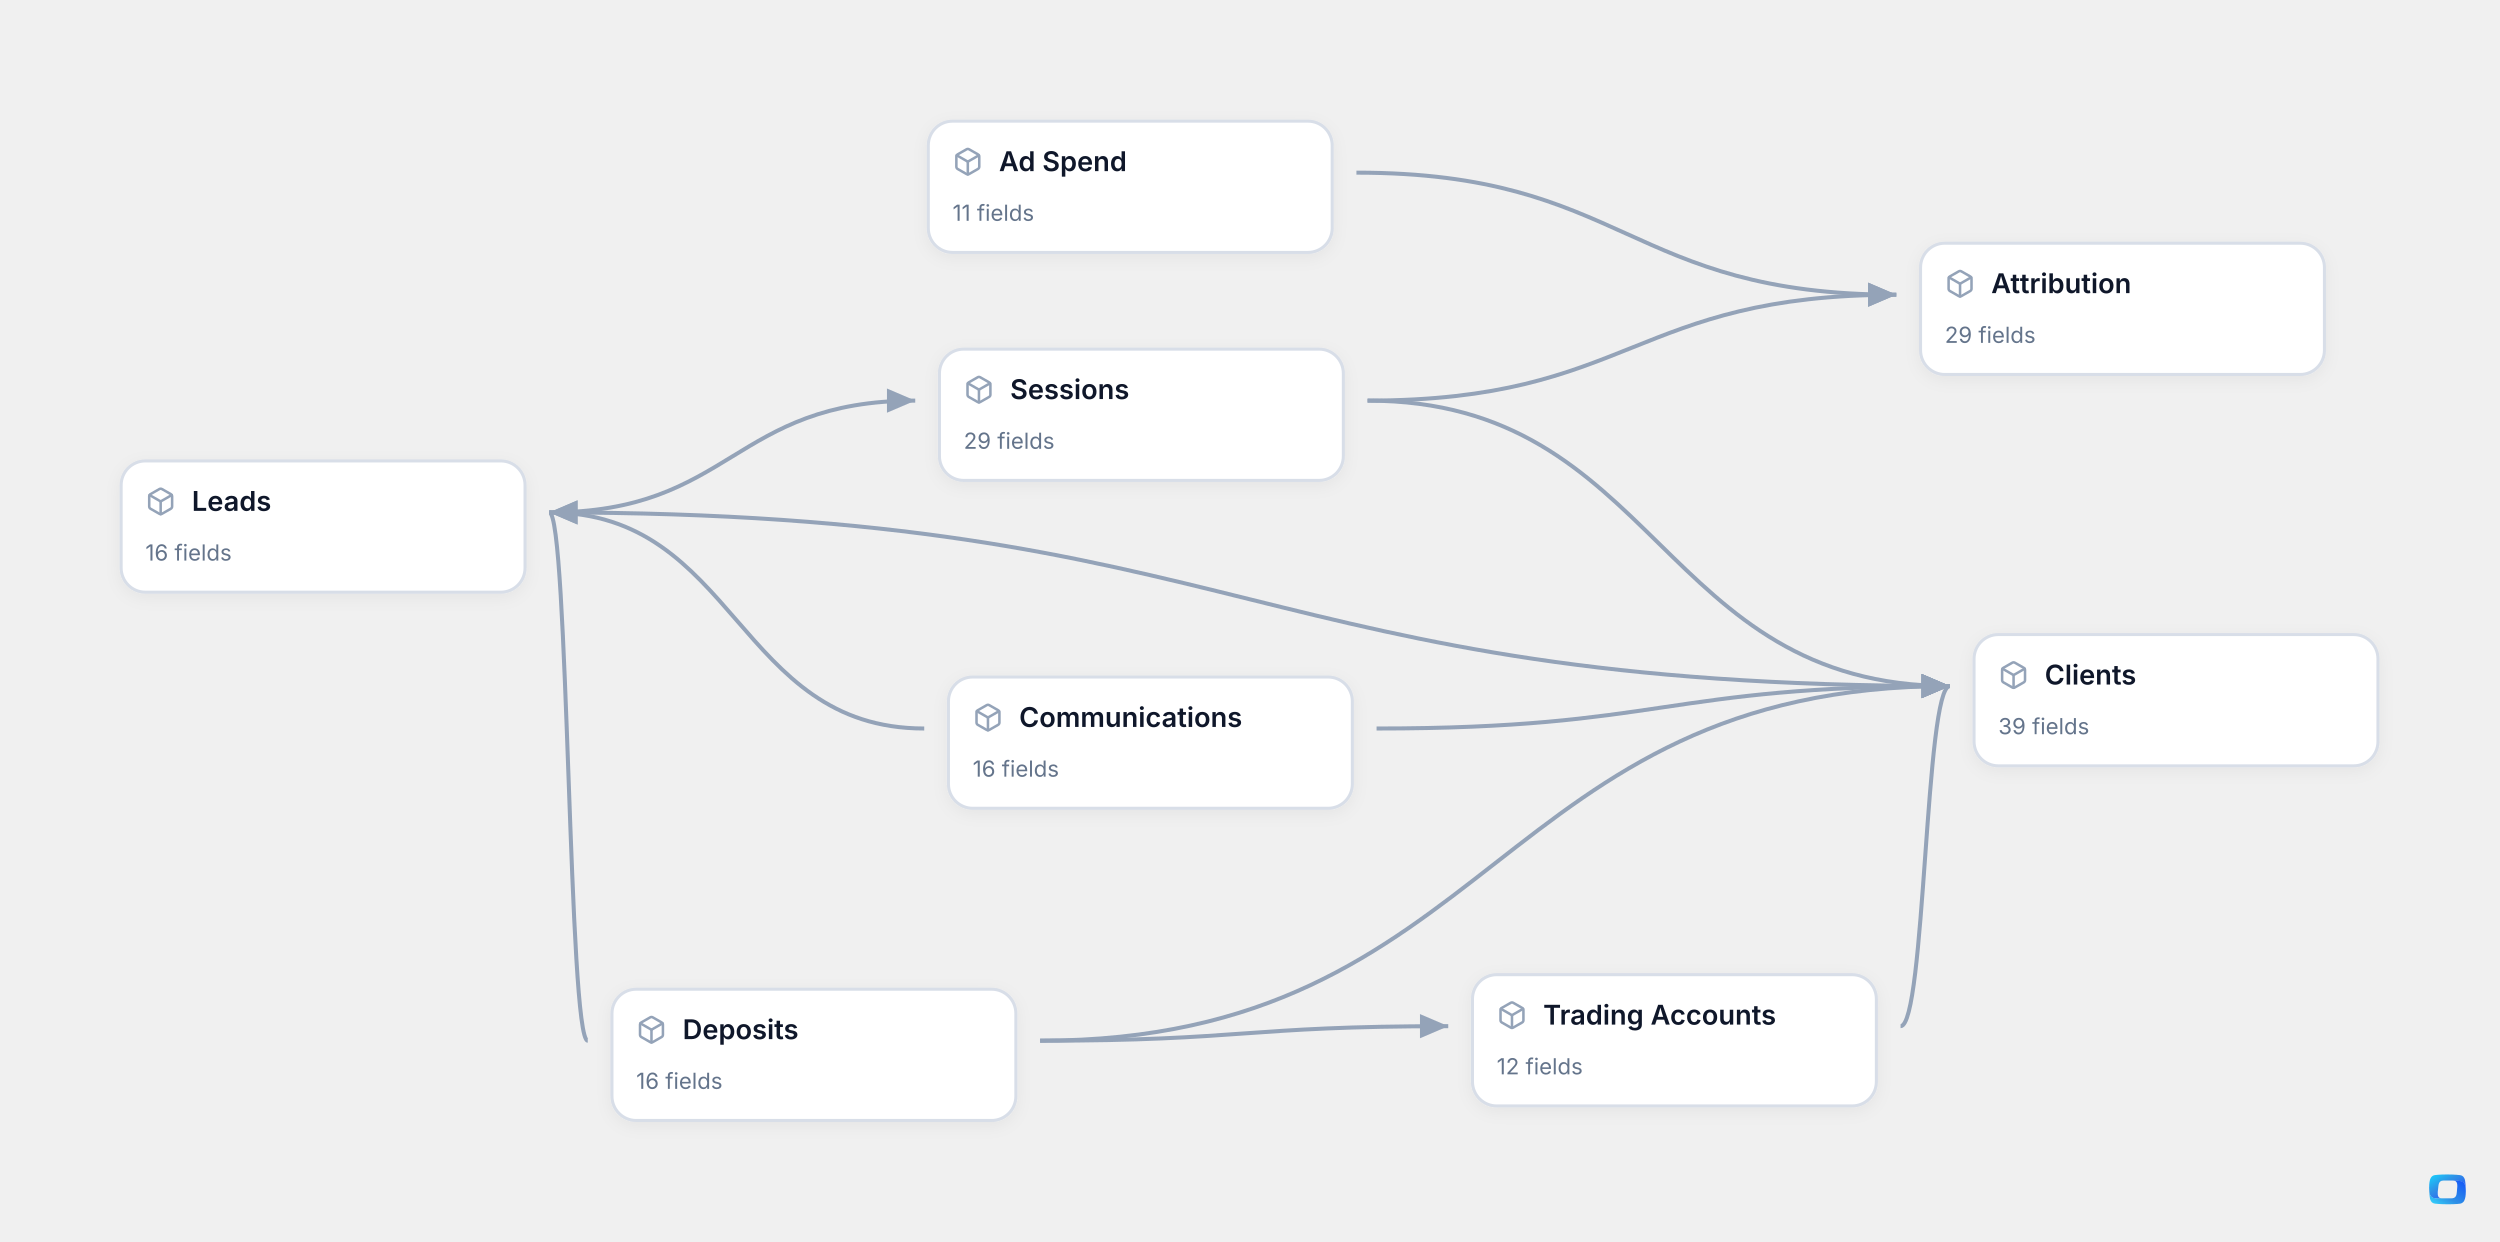
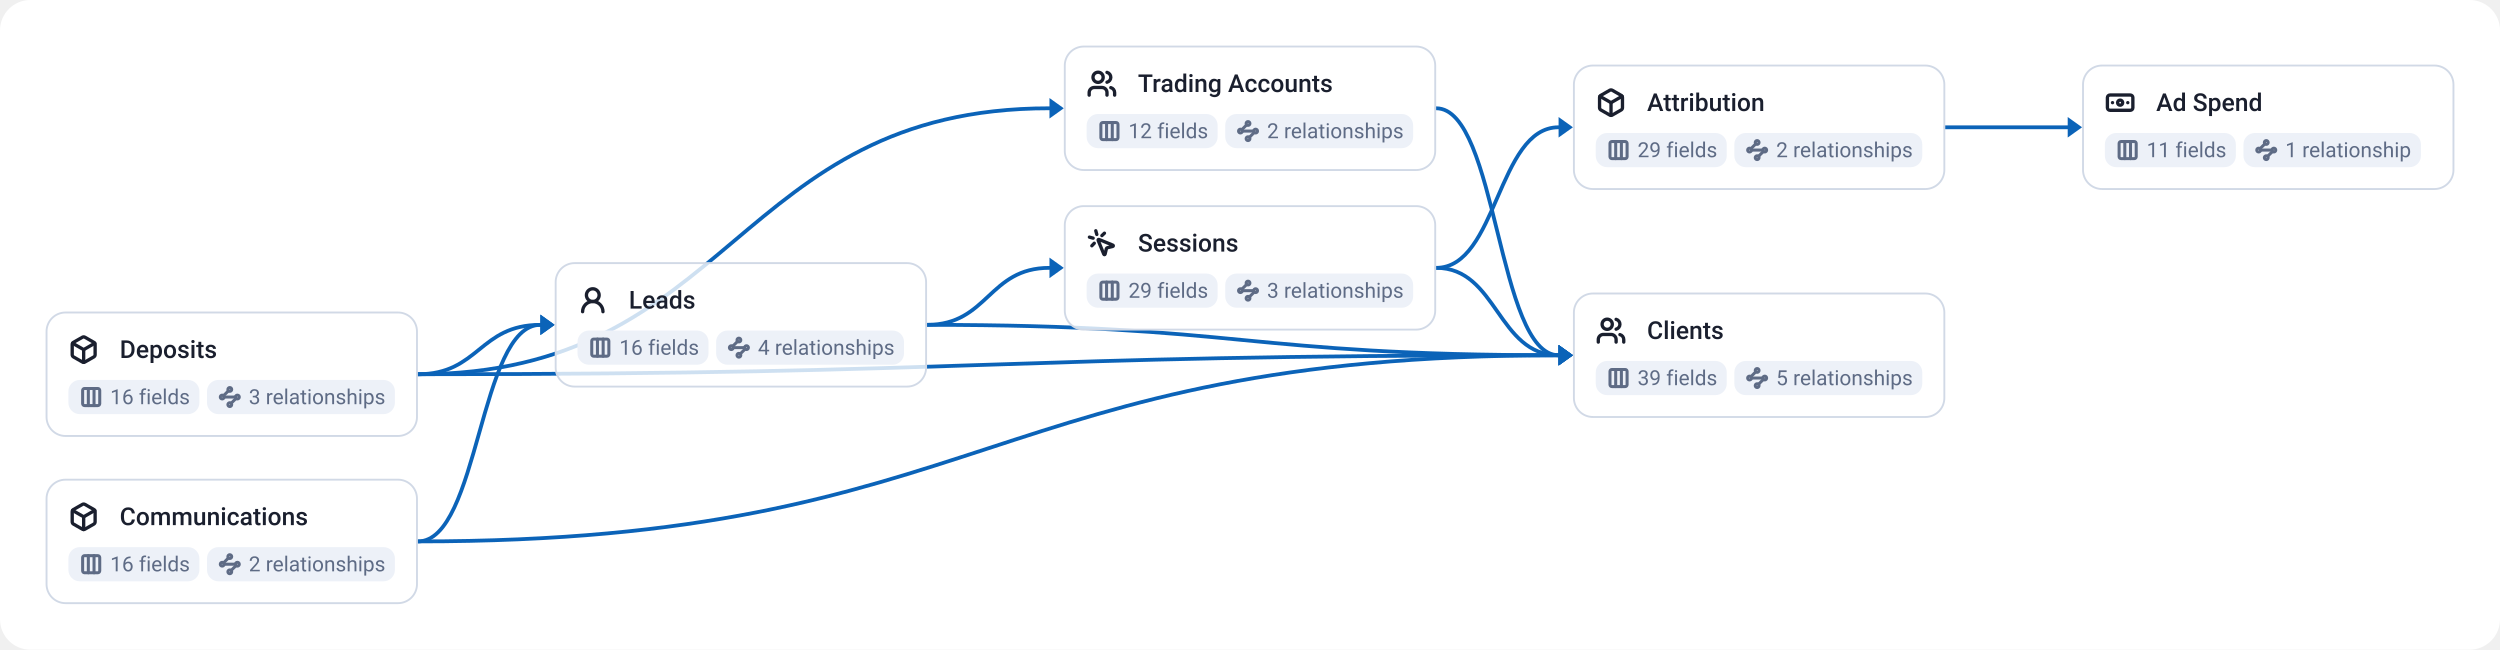
- <svg xmlns="http://www.w3.org/2000/svg" width="1238" height="615" viewBox="0 0 1238 615">
-   <defs>
-     <filter id="card-shadow" x="-20%" y="-20%" width="140%" height="140%">
-       <feDropShadow dx="0" dy="2" stdDeviation="4" flood-color="#0f172a" flood-opacity="0.05" />
-     </filter>
-     <filter id="label-shadow" x="-20%" y="-20%" width="140%" height="140%">
-       <feDropShadow dx="0" dy="1" stdDeviation="2" flood-color="#0f172a" flood-opacity="0.06" />
-     </filter>
-     <marker id="arr-end-0" markerWidth="9" markerHeight="9" refX="7" refY="3" orient="auto" markerUnits="strokeWidth">
-       <path d="M0,0 L7,3 L0,6 z" fill="rgb(148, 163, 184)" />
-     </marker>
-     <marker id="arr-start-0" markerWidth="9" markerHeight="9" refX="0" refY="3" orient="auto" markerUnits="strokeWidth">
-       <path d="M7,0 L0,3 L7,6 z" fill="rgb(148, 163, 184)" />
-     </marker>
-   </defs>
-   <g transform="translate(-38.2,296.68)">
-     <path d="M709.898,-211.183 C843.578,-211.183 843.578,-150.735 977.259,-150.735" fill="none" stroke="rgb(148, 163, 184)" stroke-width="2" marker-end="url(#arr-end-0)" />
-     <path d="M719.879,64.078 C861.821,64.078 861.821,43.057 1003.764,43.057" fill="none" stroke="rgb(148, 163, 184)" stroke-width="2" marker-end="url(#arr-end-0)" />
-     <path d="M495.878,64.078 C403.04,64.078 403.04,-42.926 310.201,-42.926" fill="none" stroke="rgb(148, 163, 184)" stroke-width="2" marker-end="url(#arr-end-0)" />
-     <path d="M553.255,218.678 C778.509,218.678 778.509,43.057 1003.764,43.057" fill="none" stroke="rgb(148, 163, 184)" stroke-width="2" marker-end="url(#arr-end-0)" />
-     <path d="M329.255,218.678 C319.728,218.678 319.728,-42.926 310.201,-42.926" fill="none" stroke="rgb(148, 163, 184)" stroke-width="2" marker-end="url(#arr-end-0)" />
-     <path d="M553.255,218.678 C654.311,218.678 654.311,211.48 755.367,211.48" fill="none" stroke="rgb(148, 163, 184)" stroke-width="2" marker-end="url(#arr-end-0)" />
-     <path d="M310.201,-42.926 C656.982,-42.926 656.982,43.057 1003.764,43.057" fill="none" stroke="rgb(148, 163, 184)" stroke-width="2" marker-end="url(#arr-end-0)" />
-     <path d="M310.201,-42.926 C400.81,-42.926 400.81,-98.293 491.42,-98.293" fill="none" stroke="rgb(148, 163, 184)" stroke-width="2" marker-end="url(#arr-end-0)" />
-     <path d="M715.42,-98.293 C846.339,-98.293 846.339,-150.735 977.259,-150.735" fill="none" stroke="rgb(148, 163, 184)" stroke-width="2" marker-end="url(#arr-end-0)" />
-     <path d="M715.42,-98.293 C859.592,-98.293 859.592,43.057 1003.764,43.057" fill="none" stroke="rgb(148, 163, 184)" stroke-width="2" marker-end="url(#arr-end-0)" />
-     <path d="M979.367,211.48 C991.566,211.48 991.566,43.057 1003.764,43.057" fill="none" stroke="rgb(148, 163, 184)" stroke-width="2" marker-end="url(#arr-end-0)" />
-     <g transform="translate(497.9,-236.68)">
-       <rect x="0" y="0" width="200" height="65" rx="12" fill="#ffffff" stroke="#d8dee8" stroke-width="1.5" filter="url(#card-shadow)" />
-       <g transform="translate(12,12.5) scale(0.63)" fill="none" stroke="#94a3b8" stroke-width="2" stroke-linecap="round" stroke-linejoin="round">
-         <path d="M21 8a2 2 0 0 0-1-1.73l-7-4a2 2 0 0 0-2 0l-7 4A2 2 0 0 0 3 8v8a2 2 0 0 0 1 1.73l7 4a2 2 0 0 0 2 0l7-4A2 2 0 0 0 21 16Z" />
-         <path d="m3.3 7 8.7 5 8.7-5" />
-         <path d="M12 22V12" />
-       </g>
-       <text x="35" y="24.73" font-family="-apple-system, BlinkMacSystemFont, 'Segoe UI', Inter, system-ui, sans-serif" font-size="13.5" font-weight="600" fill="#0f172a">Ad Spend</text>
-       <text x="12" y="49.35" font-family="-apple-system, BlinkMacSystemFont, 'Segoe UI', Inter, system-ui, sans-serif" font-size="11" fill="#64748b">11 fields</text>
-     </g>
-     <g transform="translate(989.26,-176.24)">
-       <rect x="0" y="0" width="200" height="65" rx="12" fill="#ffffff" stroke="#d8dee8" stroke-width="1.5" filter="url(#card-shadow)" />
-       <g transform="translate(12,12.5) scale(0.63)" fill="none" stroke="#94a3b8" stroke-width="2" stroke-linecap="round" stroke-linejoin="round">
-         <path d="M21 8a2 2 0 0 0-1-1.73l-7-4a2 2 0 0 0-2 0l-7 4A2 2 0 0 0 3 8v8a2 2 0 0 0 1 1.73l7 4a2 2 0 0 0 2 0l7-4A2 2 0 0 0 21 16Z" />
-         <path d="m3.3 7 8.7 5 8.7-5" />
-         <path d="M12 22V12" />
-       </g>
-       <text x="35" y="24.73" font-family="-apple-system, BlinkMacSystemFont, 'Segoe UI', Inter, system-ui, sans-serif" font-size="13.5" font-weight="600" fill="#0f172a">Attribution</text>
-       <text x="12" y="49.35" font-family="-apple-system, BlinkMacSystemFont, 'Segoe UI', Inter, system-ui, sans-serif" font-size="11" fill="#64748b">29 fields</text>
-     </g>
-     <g transform="translate(1015.76,17.56)">
-       <rect x="0" y="0" width="200" height="65" rx="12" fill="#ffffff" stroke="#d8dee8" stroke-width="1.5" filter="url(#card-shadow)" />
-       <g transform="translate(12,12.5) scale(0.63)" fill="none" stroke="#94a3b8" stroke-width="2" stroke-linecap="round" stroke-linejoin="round">
-         <path d="M21 8a2 2 0 0 0-1-1.73l-7-4a2 2 0 0 0-2 0l-7 4A2 2 0 0 0 3 8v8a2 2 0 0 0 1 1.73l7 4a2 2 0 0 0 2 0l7-4A2 2 0 0 0 21 16Z" />
-         <path d="m3.3 7 8.7 5 8.7-5" />
-         <path d="M12 22V12" />
-       </g>
-       <text x="35" y="24.73" font-family="-apple-system, BlinkMacSystemFont, 'Segoe UI', Inter, system-ui, sans-serif" font-size="13.5" font-weight="600" fill="#0f172a">Clients</text>
-       <text x="12" y="49.35" font-family="-apple-system, BlinkMacSystemFont, 'Segoe UI', Inter, system-ui, sans-serif" font-size="11" fill="#64748b">39 fields</text>
-     </g>
-     <g transform="translate(507.88,38.58)">
-       <rect x="0" y="0" width="200" height="65" rx="12" fill="#ffffff" stroke="#d8dee8" stroke-width="1.5" filter="url(#card-shadow)" />
-       <g transform="translate(12,12.5) scale(0.63)" fill="none" stroke="#94a3b8" stroke-width="2" stroke-linecap="round" stroke-linejoin="round">
-         <path d="M21 8a2 2 0 0 0-1-1.73l-7-4a2 2 0 0 0-2 0l-7 4A2 2 0 0 0 3 8v8a2 2 0 0 0 1 1.73l7 4a2 2 0 0 0 2 0l7-4A2 2 0 0 0 21 16Z" />
-         <path d="m3.3 7 8.7 5 8.7-5" />
-         <path d="M12 22V12" />
-       </g>
-       <text x="35" y="24.73" font-family="-apple-system, BlinkMacSystemFont, 'Segoe UI', Inter, system-ui, sans-serif" font-size="13.5" font-weight="600" fill="#0f172a">Communications</text>
-       <text x="12" y="49.35" font-family="-apple-system, BlinkMacSystemFont, 'Segoe UI', Inter, system-ui, sans-serif" font-size="11" fill="#64748b">16 fields</text>
-     </g>
-     <g transform="translate(341.25,193.18)">
-       <rect x="0" y="0" width="200" height="65" rx="12" fill="#ffffff" stroke="#d8dee8" stroke-width="1.5" filter="url(#card-shadow)" />
-       <g transform="translate(12,12.5) scale(0.63)" fill="none" stroke="#94a3b8" stroke-width="2" stroke-linecap="round" stroke-linejoin="round">
-         <path d="M21 8a2 2 0 0 0-1-1.73l-7-4a2 2 0 0 0-2 0l-7 4A2 2 0 0 0 3 8v8a2 2 0 0 0 1 1.73l7 4a2 2 0 0 0 2 0l7-4A2 2 0 0 0 21 16Z" />
-         <path d="m3.3 7 8.7 5 8.7-5" />
-         <path d="M12 22V12" />
-       </g>
-       <text x="35" y="24.73" font-family="-apple-system, BlinkMacSystemFont, 'Segoe UI', Inter, system-ui, sans-serif" font-size="13.5" font-weight="600" fill="#0f172a">Deposits</text>
-       <text x="12" y="49.35" font-family="-apple-system, BlinkMacSystemFont, 'Segoe UI', Inter, system-ui, sans-serif" font-size="11" fill="#64748b">16 fields</text>
-     </g>
-     <g transform="translate(98.2,-68.43)">
-       <rect x="0" y="0" width="200" height="65" rx="12" fill="#ffffff" stroke="#d8dee8" stroke-width="1.5" filter="url(#card-shadow)" />
-       <g transform="translate(12,12.5) scale(0.63)" fill="none" stroke="#94a3b8" stroke-width="2" stroke-linecap="round" stroke-linejoin="round">
-         <path d="M21 8a2 2 0 0 0-1-1.73l-7-4a2 2 0 0 0-2 0l-7 4A2 2 0 0 0 3 8v8a2 2 0 0 0 1 1.73l7 4a2 2 0 0 0 2 0l7-4A2 2 0 0 0 21 16Z" />
-         <path d="m3.3 7 8.7 5 8.7-5" />
-         <path d="M12 22V12" />
-       </g>
-       <text x="35" y="24.73" font-family="-apple-system, BlinkMacSystemFont, 'Segoe UI', Inter, system-ui, sans-serif" font-size="13.5" font-weight="600" fill="#0f172a">Leads</text>
-       <text x="12" y="49.35" font-family="-apple-system, BlinkMacSystemFont, 'Segoe UI', Inter, system-ui, sans-serif" font-size="11" fill="#64748b">16 fields</text>
-     </g>
-     <g transform="translate(503.42,-123.79)">
-       <rect x="0" y="0" width="200" height="65" rx="12" fill="#ffffff" stroke="#d8dee8" stroke-width="1.5" filter="url(#card-shadow)" />
-       <g transform="translate(12,12.5) scale(0.63)" fill="none" stroke="#94a3b8" stroke-width="2" stroke-linecap="round" stroke-linejoin="round">
-         <path d="M21 8a2 2 0 0 0-1-1.73l-7-4a2 2 0 0 0-2 0l-7 4A2 2 0 0 0 3 8v8a2 2 0 0 0 1 1.73l7 4a2 2 0 0 0 2 0l7-4A2 2 0 0 0 21 16Z" />
-         <path d="m3.3 7 8.7 5 8.7-5" />
-         <path d="M12 22V12" />
-       </g>
-       <text x="35" y="24.73" font-family="-apple-system, BlinkMacSystemFont, 'Segoe UI', Inter, system-ui, sans-serif" font-size="13.5" font-weight="600" fill="#0f172a">Sessions</text>
-       <text x="12" y="49.35" font-family="-apple-system, BlinkMacSystemFont, 'Segoe UI', Inter, system-ui, sans-serif" font-size="11" fill="#64748b">29 fields</text>
-     </g>
-     <g transform="translate(767.37,185.98)">
-       <rect x="0" y="0" width="200" height="65" rx="12" fill="#ffffff" stroke="#d8dee8" stroke-width="1.5" filter="url(#card-shadow)" />
-       <g transform="translate(12,12.5) scale(0.63)" fill="none" stroke="#94a3b8" stroke-width="2" stroke-linecap="round" stroke-linejoin="round">
-         <path d="M21 8a2 2 0 0 0-1-1.73l-7-4a2 2 0 0 0-2 0l-7 4A2 2 0 0 0 3 8v8a2 2 0 0 0 1 1.73l7 4a2 2 0 0 0 2 0l7-4A2 2 0 0 0 21 16Z" />
-         <path d="m3.3 7 8.7 5 8.7-5" />
-         <path d="M12 22V12" />
-       </g>
-       <text x="35" y="24.73" font-family="-apple-system, BlinkMacSystemFont, 'Segoe UI', Inter, system-ui, sans-serif" font-size="13.5" font-weight="600" fill="#0f172a">Trading Accounts</text>
-       <text x="12" y="49.35" font-family="-apple-system, BlinkMacSystemFont, 'Segoe UI', Inter, system-ui, sans-serif" font-size="11" fill="#64748b">12 fields</text>
-     </g>
-   </g>
-   <g transform="translate(1200,577)" opacity="0.92">
-     <defs>
-       <linearGradient id="wmg0" x1="0" y1="0" x2="1" y2="1">
-         <stop stop-color="#05D2FF" />
-         <stop offset=".4" stop-color="#1E88E5" />
-         <stop offset="1" stop-color="#182FFF" />
-       </linearGradient>
-       <linearGradient id="wmg1" x1="0" y1="1" x2="1" y2="0">
-         <stop stop-color="#24D8FF" />
-         <stop offset=".4" stop-color="#1E88E5" />
-         <stop offset="1" stop-color="#0046F9" />
-       </linearGradient>
-     </defs>
-     <g transform="scale(0.046875)">
-       <path d="M421.311 119.85C435.258 133.807 440.996 157.327 440.996 157.327C440.996 157.327 449.53 204.69 449.53 268.995C449.53 177.972 418.65 162.348 311.314 162.348H212.327C157.38 162.348 161.097 217.57 157.38 243.85L152.865 283.556C150.697 325.33 157.951 351.215 200.811 351.215C111.444 351.215 61.806 365.847 61.806 239.866C61.806 182.846 70.404 157.327 70.404 157.327C70.404 157.327 76.142 133.807 90.118 119.85C104.095 105.877 124.809 104.475 124.809 104.475C124.809 104.475 167.579 98.037 252.066 98.037C336.554 98.037 384.285 104.475 384.285 104.475C384.285 104.475 407.321 105.877 421.311 119.85Z" fill="url(#wmg0)" />
-       <path d="M449.515 271.888C449.52 273.026 449.523 274.174 449.523 275.333C449.523 329.946 441.393 351.201 441.393 351.201C441.393 351.201 435.03 376.952 424.167 388.075C406.929 405.725 388.495 406.71 388.495 406.71C388.495 406.71 348.836 413.061 263.502 413.061C181.632 413.061 127.111 406.749 127.111 406.749C127.111 406.749 104.091 405.337 90.114 391.377C76.138 377.394 70.4 351.201 70.4 351.201C70.4 351.201 61.806 297.401 61.806 238.506C61.806 352.055 102.131 351.374 175.525 350.133C183.56 349.998 191.992 349.855 200.811 349.855H299.787C343.122 349.855 352.906 318.315 354.792 282.196L359.32 227.093C360.526 204.443 357.608 188.362 350.507 178.012C342.765 166.722 329.575 160.987 311.314 160.987C424.974 160.987 448.73 176.216 449.515 271.888Z" fill="url(#wmg1)" />
-     </g>
+ <svg xmlns="http://www.w3.org/2000/svg" width="1316" height="342" viewBox="0 0 1316 342" role="img" aria-labelledby="t">
+   <rect width="1316" height="342" rx="16" fill="#ffffff" />
+   <path d="M1024 67 C 1056.22 67, 1056.22 67, 1088.44 67" fill="none" stroke="#0b63b8" stroke-width="2" stroke-linecap="round" />
+   <path d="M1088.44 61.6L1096 67L1088.44 72.4Z" fill="#0b63b8" />
+   <path d="M220 285 C 520.22 285, 520.22 187, 820.44 187" fill="none" stroke="#0b63b8" stroke-width="2" stroke-linecap="round" />
+   <path d="M820.44 181.6L828 187L820.44 192.4Z" fill="#0b63b8" />
+   <path d="M220 285 C 252.22 285, 252.22 171, 284.44 171" fill="none" stroke="#0b63b8" stroke-width="2" stroke-linecap="round" />
+   <path d="M284.44 165.6L292 171L284.44 176.4Z" fill="#0b63b8" />
+   <path d="M220 197 C 520.22 197, 520.22 187, 820.44 187" fill="none" stroke="#0b63b8" stroke-width="2" stroke-linecap="round" />
+   <path d="M820.44 181.6L828 187L820.44 192.4Z" fill="#0b63b8" />
+   <path d="M220 197 C 252.22 197, 252.22 171, 284.44 171" fill="none" stroke="#0b63b8" stroke-width="2" stroke-linecap="round" />
+   <path d="M284.44 165.6L292 171L284.44 176.4Z" fill="#0b63b8" />
+   <path d="M220 197 C 386.22 197, 386.22 57, 552.44 57" fill="none" stroke="#0b63b8" stroke-width="2" stroke-linecap="round" />
+   <path d="M552.44 51.6L560 57L552.44 62.4Z" fill="#0b63b8" />
+   <path d="M488 171 C 654.22 171, 654.22 187, 820.44 187" fill="none" stroke="#0b63b8" stroke-width="2" stroke-linecap="round" />
+   <path d="M820.44 181.6L828 187L820.44 192.4Z" fill="#0b63b8" />
+   <path d="M488 171 C 520.22 171, 520.22 141, 552.44 141" fill="none" stroke="#0b63b8" stroke-width="2" stroke-linecap="round" />
+   <path d="M552.44 135.6L560 141L552.44 146.4Z" fill="#0b63b8" />
+   <path d="M756 141 C 788.22 141, 788.22 67, 820.44 67" fill="none" stroke="#0b63b8" stroke-width="2" stroke-linecap="round" />
+   <path d="M820.44 61.6L828 67L820.44 72.4Z" fill="#0b63b8" />
+   <path d="M756 141 C 788.22 141, 788.22 187, 820.44 187" fill="none" stroke="#0b63b8" stroke-width="2" stroke-linecap="round" />
+   <path d="M820.44 181.6L828 187L820.44 192.4Z" fill="#0b63b8" />
+   <path d="M756 57 C 788.22 57, 788.22 187, 820.44 187" fill="none" stroke="#0b63b8" stroke-width="2" stroke-linecap="round" />
+   <path d="M820.44 181.6L828 187L820.44 192.4Z" fill="#0b63b8" />
+   <g>
+     <rect x="1096.5" y="34.5" width="195" height="65" rx="10" fill="#ffffff" fill-opacity="0.8" stroke="#d1d9e6" stroke-width="1" />
+     <g transform="translate(1108 46) scale(0.67)" fill="none" stroke="#1a1f2e" stroke-width="2.63" stroke-linecap="round" stroke-linejoin="round" color="#1a1f2e">
+       <rect width="20" height="12" x="2" y="6" rx="2" />
+       <circle cx="12" cy="12" r="2" />
+       <path d="M6 12h.01M18 12h.01" />
+     </g>
+     <text x="1135" y="54" font-family="Roboto, -apple-system, BlinkMacSystemFont, 'Segoe UI', Helvetica, Arial, sans-serif" font-size="13" font-weight="500" fill="#1a1f2e" dominant-baseline="central" textLength="58.81" lengthAdjust="spacingAndGlyphs">Ad Spend</text>
+     <rect x="1108" y="70" width="68.96" height="18" rx="6" fill="#edf1f8" />
+     <g transform="translate(1114 73) scale(0.5)" fill="none" stroke="#5e6b85" stroke-width="3.2" stroke-linecap="round" stroke-linejoin="round" color="#5e6b85">
+       <rect width="18" height="18" x="3" y="3" rx="2" />
+       <path d="M9 3v18" />
+       <path d="M15 3v18" />
+     </g>
+     <text x="1130" y="79" font-family="Roboto, -apple-system, BlinkMacSystemFont, 'Segoe UI', Helvetica, Arial, sans-serif" font-size="11" fill="#5e6b85" dominant-baseline="central" textLength="40.96" lengthAdjust="spacingAndGlyphs">11 fields</text>
+     <rect x="1180.96" y="70" width="93.42" height="18" rx="6" fill="#edf1f8" />
+     <g transform="translate(1186.96 73) scale(0.5)" fill="none" stroke="#5e6b85" stroke-width="3.2" stroke-linecap="round" stroke-linejoin="round" color="#5e6b85">
+       <path d="m10.586 5.414-5.172 5.172" />
+       <path d="m18.586 13.414-5.172 5.172" />
+       <path d="M6 12h12" />
+       <circle cx="12" cy="20" r="2" />
+       <circle cx="12" cy="4" r="2" />
+       <circle cx="20" cy="12" r="2" />
+       <circle cx="4" cy="12" r="2" />
+     </g>
+     <text x="1202.96" y="79" font-family="Roboto, -apple-system, BlinkMacSystemFont, 'Segoe UI', Helvetica, Arial, sans-serif" font-size="11" fill="#5e6b85" dominant-baseline="central" textLength="65.42" lengthAdjust="spacingAndGlyphs">1 relationship</text>
+   </g>
+   <g>
+     <rect x="828.5" y="34.5" width="195" height="65" rx="10" fill="#ffffff" fill-opacity="0.8" stroke="#d1d9e6" stroke-width="1" />
+     <g transform="translate(840 46) scale(0.67)" fill="none" stroke="#1a1f2e" stroke-width="2.63" stroke-linecap="round" stroke-linejoin="round" color="#1a1f2e">
+       <path d="M21 8a2 2 0 0 0-1-1.73l-7-4a2 2 0 0 0-2 0l-7 4A2 2 0 0 0 3 8v8a2 2 0 0 0 1 1.73l7 4a2 2 0 0 0 2 0l7-4A2 2 0 0 0 21 16Z" />
+       <path d="m3.3 7 8.7 5 8.7-5" />
+       <path d="M12 22V12" />
+     </g>
+     <text x="867" y="54" font-family="Roboto, -apple-system, BlinkMacSystemFont, 'Segoe UI', Helvetica, Arial, sans-serif" font-size="13" font-weight="500" fill="#1a1f2e" dominant-baseline="central" textLength="60.28" lengthAdjust="spacingAndGlyphs">Attribution</text>
+     <rect x="840" y="70" width="68.96" height="18" rx="6" fill="#edf1f8" />
+     <g transform="translate(846 73) scale(0.5)" fill="none" stroke="#5e6b85" stroke-width="3.2" stroke-linecap="round" stroke-linejoin="round" color="#5e6b85">
+       <rect width="18" height="18" x="3" y="3" rx="2" />
+       <path d="M9 3v18" />
+       <path d="M15 3v18" />
+     </g>
+     <text x="862" y="79" font-family="Roboto, -apple-system, BlinkMacSystemFont, 'Segoe UI', Helvetica, Arial, sans-serif" font-size="11" fill="#5e6b85" dominant-baseline="central" textLength="40.96" lengthAdjust="spacingAndGlyphs">29 fields</text>
+     <rect x="912.96" y="70" width="98.92" height="18" rx="6" fill="#edf1f8" />
+     <g transform="translate(918.96 73) scale(0.5)" fill="none" stroke="#5e6b85" stroke-width="3.2" stroke-linecap="round" stroke-linejoin="round" color="#5e6b85">
+       <path d="m10.586 5.414-5.172 5.172" />
+       <path d="m18.586 13.414-5.172 5.172" />
+       <path d="M6 12h12" />
+       <circle cx="12" cy="20" r="2" />
+       <circle cx="12" cy="4" r="2" />
+       <circle cx="20" cy="12" r="2" />
+       <circle cx="4" cy="12" r="2" />
+     </g>
+     <text x="934.96" y="79" font-family="Roboto, -apple-system, BlinkMacSystemFont, 'Segoe UI', Helvetica, Arial, sans-serif" font-size="11" fill="#5e6b85" dominant-baseline="central" textLength="70.92" lengthAdjust="spacingAndGlyphs">2 relationships</text>
+   </g>
+   <g>
+     <rect x="828.5" y="154.5" width="195" height="65" rx="10" fill="#ffffff" fill-opacity="0.8" stroke="#d1d9e6" stroke-width="1" />
+     <g transform="translate(840 166) scale(0.67)" fill="none" stroke="#1a1f2e" stroke-width="2.63" stroke-linecap="round" stroke-linejoin="round" color="#1a1f2e">
+       <path d="M16 21v-2a4 4 0 0 0-4-4H6a4 4 0 0 0-4 4v2" />
+       <path d="M16 3.128a4 4 0 0 1 0 7.744" />
+       <path d="M22 21v-2a4 4 0 0 0-3-3.87" />
+       <circle cx="9" cy="7" r="4" />
+     </g>
+     <text x="867" y="174" font-family="Roboto, -apple-system, BlinkMacSystemFont, 'Segoe UI', Helvetica, Arial, sans-serif" font-size="13" font-weight="500" fill="#1a1f2e" dominant-baseline="central" textLength="40.92" lengthAdjust="spacingAndGlyphs">Clients</text>
+     <rect x="840" y="190" width="68.96" height="18" rx="6" fill="#edf1f8" />
+     <g transform="translate(846 193) scale(0.5)" fill="none" stroke="#5e6b85" stroke-width="3.2" stroke-linecap="round" stroke-linejoin="round" color="#5e6b85">
+       <rect width="18" height="18" x="3" y="3" rx="2" />
+       <path d="M9 3v18" />
+       <path d="M15 3v18" />
+     </g>
+     <text x="862" y="199" font-family="Roboto, -apple-system, BlinkMacSystemFont, 'Segoe UI', Helvetica, Arial, sans-serif" font-size="11" fill="#5e6b85" dominant-baseline="central" textLength="40.96" lengthAdjust="spacingAndGlyphs">39 fields</text>
+     <rect x="912.96" y="190" width="98.92" height="18" rx="6" fill="#edf1f8" />
+     <g transform="translate(918.96 193) scale(0.5)" fill="none" stroke="#5e6b85" stroke-width="3.2" stroke-linecap="round" stroke-linejoin="round" color="#5e6b85">
+       <path d="m10.586 5.414-5.172 5.172" />
+       <path d="m18.586 13.414-5.172 5.172" />
+       <path d="M6 12h12" />
+       <circle cx="12" cy="20" r="2" />
+       <circle cx="12" cy="4" r="2" />
+       <circle cx="20" cy="12" r="2" />
+       <circle cx="4" cy="12" r="2" />
+     </g>
+     <text x="934.96" y="199" font-family="Roboto, -apple-system, BlinkMacSystemFont, 'Segoe UI', Helvetica, Arial, sans-serif" font-size="11" fill="#5e6b85" dominant-baseline="central" textLength="70.92" lengthAdjust="spacingAndGlyphs">5 relationships</text>
+   </g>
+   <g>
+     <rect x="24.5" y="252.5" width="195" height="65" rx="10" fill="#ffffff" fill-opacity="0.8" stroke="#d1d9e6" stroke-width="1" />
+     <g transform="translate(36 264) scale(0.67)" fill="none" stroke="#1a1f2e" stroke-width="2.63" stroke-linecap="round" stroke-linejoin="round" color="#1a1f2e">
+       <path d="M21 8a2 2 0 0 0-1-1.73l-7-4a2 2 0 0 0-2 0l-7 4A2 2 0 0 0 3 8v8a2 2 0 0 0 1 1.73l7 4a2 2 0 0 0 2 0l7-4A2 2 0 0 0 21 16Z" />
+       <path d="m3.3 7 8.7 5 8.7-5" />
+       <path d="M12 22V12" />
+     </g>
+     <text x="63" y="272" font-family="Roboto, -apple-system, BlinkMacSystemFont, 'Segoe UI', Helvetica, Arial, sans-serif" font-size="13" font-weight="500" fill="#1a1f2e" dominant-baseline="central" textLength="99.7" lengthAdjust="spacingAndGlyphs">Communications</text>
+     <rect x="36" y="288" width="68.96" height="18" rx="6" fill="#edf1f8" />
+     <g transform="translate(42 291) scale(0.5)" fill="none" stroke="#5e6b85" stroke-width="3.2" stroke-linecap="round" stroke-linejoin="round" color="#5e6b85">
+       <rect width="18" height="18" x="3" y="3" rx="2" />
+       <path d="M9 3v18" />
+       <path d="M15 3v18" />
+     </g>
+     <text x="58" y="297" font-family="Roboto, -apple-system, BlinkMacSystemFont, 'Segoe UI', Helvetica, Arial, sans-serif" font-size="11" fill="#5e6b85" dominant-baseline="central" textLength="40.96" lengthAdjust="spacingAndGlyphs">16 fields</text>
+     <rect x="108.96" y="288" width="98.92" height="18" rx="6" fill="#edf1f8" />
+     <g transform="translate(114.96 291) scale(0.5)" fill="none" stroke="#5e6b85" stroke-width="3.2" stroke-linecap="round" stroke-linejoin="round" color="#5e6b85">
+       <path d="m10.586 5.414-5.172 5.172" />
+       <path d="m18.586 13.414-5.172 5.172" />
+       <path d="M6 12h12" />
+       <circle cx="12" cy="20" r="2" />
+       <circle cx="12" cy="4" r="2" />
+       <circle cx="20" cy="12" r="2" />
+       <circle cx="4" cy="12" r="2" />
+     </g>
+     <text x="130.96" y="297" font-family="Roboto, -apple-system, BlinkMacSystemFont, 'Segoe UI', Helvetica, Arial, sans-serif" font-size="11" fill="#5e6b85" dominant-baseline="central" textLength="70.92" lengthAdjust="spacingAndGlyphs">2 relationships</text>
+   </g>
+   <g>
+     <rect x="24.5" y="164.5" width="195" height="65" rx="10" fill="#ffffff" fill-opacity="0.8" stroke="#d1d9e6" stroke-width="1" />
+     <g transform="translate(36 176) scale(0.67)" fill="none" stroke="#1a1f2e" stroke-width="2.63" stroke-linecap="round" stroke-linejoin="round" color="#1a1f2e">
+       <path d="M21 8a2 2 0 0 0-1-1.73l-7-4a2 2 0 0 0-2 0l-7 4A2 2 0 0 0 3 8v8a2 2 0 0 0 1 1.73l7 4a2 2 0 0 0 2 0l7-4A2 2 0 0 0 21 16Z" />
+       <path d="m3.3 7 8.7 5 8.7-5" />
+       <path d="M12 22V12" />
+     </g>
+     <text x="63" y="184" font-family="Roboto, -apple-system, BlinkMacSystemFont, 'Segoe UI', Helvetica, Arial, sans-serif" font-size="13" font-weight="500" fill="#1a1f2e" dominant-baseline="central" textLength="52.09" lengthAdjust="spacingAndGlyphs">Deposits</text>
+     <rect x="36" y="200" width="68.96" height="18" rx="6" fill="#edf1f8" />
+     <g transform="translate(42 203) scale(0.5)" fill="none" stroke="#5e6b85" stroke-width="3.2" stroke-linecap="round" stroke-linejoin="round" color="#5e6b85">
+       <rect width="18" height="18" x="3" y="3" rx="2" />
+       <path d="M9 3v18" />
+       <path d="M15 3v18" />
+     </g>
+     <text x="58" y="209" font-family="Roboto, -apple-system, BlinkMacSystemFont, 'Segoe UI', Helvetica, Arial, sans-serif" font-size="11" fill="#5e6b85" dominant-baseline="central" textLength="40.96" lengthAdjust="spacingAndGlyphs">16 fields</text>
+     <rect x="108.96" y="200" width="98.92" height="18" rx="6" fill="#edf1f8" />
+     <g transform="translate(114.96 203) scale(0.5)" fill="none" stroke="#5e6b85" stroke-width="3.2" stroke-linecap="round" stroke-linejoin="round" color="#5e6b85">
+       <path d="m10.586 5.414-5.172 5.172" />
+       <path d="m18.586 13.414-5.172 5.172" />
+       <path d="M6 12h12" />
+       <circle cx="12" cy="20" r="2" />
+       <circle cx="12" cy="4" r="2" />
+       <circle cx="20" cy="12" r="2" />
+       <circle cx="4" cy="12" r="2" />
+     </g>
+     <text x="130.96" y="209" font-family="Roboto, -apple-system, BlinkMacSystemFont, 'Segoe UI', Helvetica, Arial, sans-serif" font-size="11" fill="#5e6b85" dominant-baseline="central" textLength="70.92" lengthAdjust="spacingAndGlyphs">3 relationships</text>
+   </g>
+   <g>
+     <rect x="292.5" y="138.5" width="195" height="65" rx="10" fill="#ffffff" fill-opacity="0.8" stroke="#d1d9e6" stroke-width="1" />
+     <g transform="translate(304 150) scale(0.67)" fill="none" stroke="#1a1f2e" stroke-width="2.63" stroke-linecap="round" stroke-linejoin="round" color="#1a1f2e">
+       <circle cx="12" cy="8" r="5" />
+       <path d="M20 21a8 8 0 0 0-16 0" />
+     </g>
+     <text x="331" y="158" font-family="Roboto, -apple-system, BlinkMacSystemFont, 'Segoe UI', Helvetica, Arial, sans-serif" font-size="13" font-weight="500" fill="#1a1f2e" dominant-baseline="central" textLength="36.47" lengthAdjust="spacingAndGlyphs">Leads</text>
+     <rect x="304" y="174" width="68.96" height="18" rx="6" fill="#edf1f8" />
+     <g transform="translate(310 177) scale(0.5)" fill="none" stroke="#5e6b85" stroke-width="3.2" stroke-linecap="round" stroke-linejoin="round" color="#5e6b85">
+       <rect width="18" height="18" x="3" y="3" rx="2" />
+       <path d="M9 3v18" />
+       <path d="M15 3v18" />
+     </g>
+     <text x="326" y="183" font-family="Roboto, -apple-system, BlinkMacSystemFont, 'Segoe UI', Helvetica, Arial, sans-serif" font-size="11" fill="#5e6b85" dominant-baseline="central" textLength="40.96" lengthAdjust="spacingAndGlyphs">16 fields</text>
+     <rect x="376.96" y="174" width="98.92" height="18" rx="6" fill="#edf1f8" />
+     <g transform="translate(382.96 177) scale(0.5)" fill="none" stroke="#5e6b85" stroke-width="3.2" stroke-linecap="round" stroke-linejoin="round" color="#5e6b85">
+       <path d="m10.586 5.414-5.172 5.172" />
+       <path d="m18.586 13.414-5.172 5.172" />
+       <path d="M6 12h12" />
+       <circle cx="12" cy="20" r="2" />
+       <circle cx="12" cy="4" r="2" />
+       <circle cx="20" cy="12" r="2" />
+       <circle cx="4" cy="12" r="2" />
+     </g>
+     <text x="398.96" y="183" font-family="Roboto, -apple-system, BlinkMacSystemFont, 'Segoe UI', Helvetica, Arial, sans-serif" font-size="11" fill="#5e6b85" dominant-baseline="central" textLength="70.92" lengthAdjust="spacingAndGlyphs">4 relationships</text>
+   </g>
+   <g>
+     <rect x="560.5" y="108.5" width="195" height="65" rx="10" fill="#ffffff" fill-opacity="0.8" stroke="#d1d9e6" stroke-width="1" />
+     <g transform="translate(572 120) scale(0.67)" fill="none" stroke="#1a1f2e" stroke-width="2.63" stroke-linecap="round" stroke-linejoin="round" color="#1a1f2e">
+       <path d="M14 4.1 12 6" />
+       <path d="m5.1 8-2.9-.8" />
+       <path d="m6 12-1.9 2" />
+       <path d="M7.2 2.2 8 5.1" />
+       <path d="M9.037 9.69a.498.498 0 0 1 .653-.653l11 4.5a.5.5 0 0 1-.074.949l-4.349 1.041a1 1 0 0 0-.74.739l-1.04 4.35a.5.5 0 0 1-.95.074z" />
+     </g>
+     <text x="599" y="128" font-family="Roboto, -apple-system, BlinkMacSystemFont, 'Segoe UI', Helvetica, Arial, sans-serif" font-size="13" font-weight="500" fill="#1a1f2e" dominant-baseline="central" textLength="54.32" lengthAdjust="spacingAndGlyphs">Sessions</text>
+     <rect x="572" y="144" width="68.96" height="18" rx="6" fill="#edf1f8" />
+     <g transform="translate(578 147) scale(0.5)" fill="none" stroke="#5e6b85" stroke-width="3.2" stroke-linecap="round" stroke-linejoin="round" color="#5e6b85">
+       <rect width="18" height="18" x="3" y="3" rx="2" />
+       <path d="M9 3v18" />
+       <path d="M15 3v18" />
+     </g>
+     <text x="594" y="153" font-family="Roboto, -apple-system, BlinkMacSystemFont, 'Segoe UI', Helvetica, Arial, sans-serif" font-size="11" fill="#5e6b85" dominant-baseline="central" textLength="40.96" lengthAdjust="spacingAndGlyphs">29 fields</text>
+     <rect x="644.96" y="144" width="98.92" height="18" rx="6" fill="#edf1f8" />
+     <g transform="translate(650.96 147) scale(0.5)" fill="none" stroke="#5e6b85" stroke-width="3.2" stroke-linecap="round" stroke-linejoin="round" color="#5e6b85">
+       <path d="m10.586 5.414-5.172 5.172" />
+       <path d="m18.586 13.414-5.172 5.172" />
+       <path d="M6 12h12" />
+       <circle cx="12" cy="20" r="2" />
+       <circle cx="12" cy="4" r="2" />
+       <circle cx="20" cy="12" r="2" />
+       <circle cx="4" cy="12" r="2" />
+     </g>
+     <text x="666.96" y="153" font-family="Roboto, -apple-system, BlinkMacSystemFont, 'Segoe UI', Helvetica, Arial, sans-serif" font-size="11" fill="#5e6b85" dominant-baseline="central" textLength="70.92" lengthAdjust="spacingAndGlyphs">3 relationships</text>
+   </g>
+   <g>
+     <rect x="560.5" y="24.5" width="195" height="65" rx="10" fill="#ffffff" fill-opacity="0.8" stroke="#d1d9e6" stroke-width="1" />
+     <g transform="translate(572 36) scale(0.67)" fill="none" stroke="#1a1f2e" stroke-width="2.63" stroke-linecap="round" stroke-linejoin="round" color="#1a1f2e">
+       <path d="M16 21v-2a4 4 0 0 0-4-4H6a4 4 0 0 0-4 4v2" />
+       <path d="M16 3.128a4 4 0 0 1 0 7.744" />
+       <path d="M22 21v-2a4 4 0 0 0-3-3.87" />
+       <circle cx="9" cy="7" r="4" />
+     </g>
+     <text x="599" y="44" font-family="Roboto, -apple-system, BlinkMacSystemFont, 'Segoe UI', Helvetica, Arial, sans-serif" font-size="13" font-weight="500" fill="#1a1f2e" dominant-baseline="central" textLength="104.19" lengthAdjust="spacingAndGlyphs">Trading Accounts</text>
+     <rect x="572" y="60" width="68.96" height="18" rx="6" fill="#edf1f8" />
+     <g transform="translate(578 63) scale(0.5)" fill="none" stroke="#5e6b85" stroke-width="3.2" stroke-linecap="round" stroke-linejoin="round" color="#5e6b85">
+       <rect width="18" height="18" x="3" y="3" rx="2" />
+       <path d="M9 3v18" />
+       <path d="M15 3v18" />
+     </g>
+     <text x="594" y="69" font-family="Roboto, -apple-system, BlinkMacSystemFont, 'Segoe UI', Helvetica, Arial, sans-serif" font-size="11" fill="#5e6b85" dominant-baseline="central" textLength="40.96" lengthAdjust="spacingAndGlyphs">12 fields</text>
+     <rect x="644.96" y="60" width="98.92" height="18" rx="6" fill="#edf1f8" />
+     <g transform="translate(650.96 63) scale(0.5)" fill="none" stroke="#5e6b85" stroke-width="3.2" stroke-linecap="round" stroke-linejoin="round" color="#5e6b85">
+       <path d="m10.586 5.414-5.172 5.172" />
+       <path d="m18.586 13.414-5.172 5.172" />
+       <path d="M6 12h12" />
+       <circle cx="12" cy="20" r="2" />
+       <circle cx="12" cy="4" r="2" />
+       <circle cx="20" cy="12" r="2" />
+       <circle cx="4" cy="12" r="2" />
+     </g>
+     <text x="666.96" y="69" font-family="Roboto, -apple-system, BlinkMacSystemFont, 'Segoe UI', Helvetica, Arial, sans-serif" font-size="11" fill="#5e6b85" dominant-baseline="central" textLength="70.92" lengthAdjust="spacingAndGlyphs">2 relationships</text>
  </g>
</svg>
